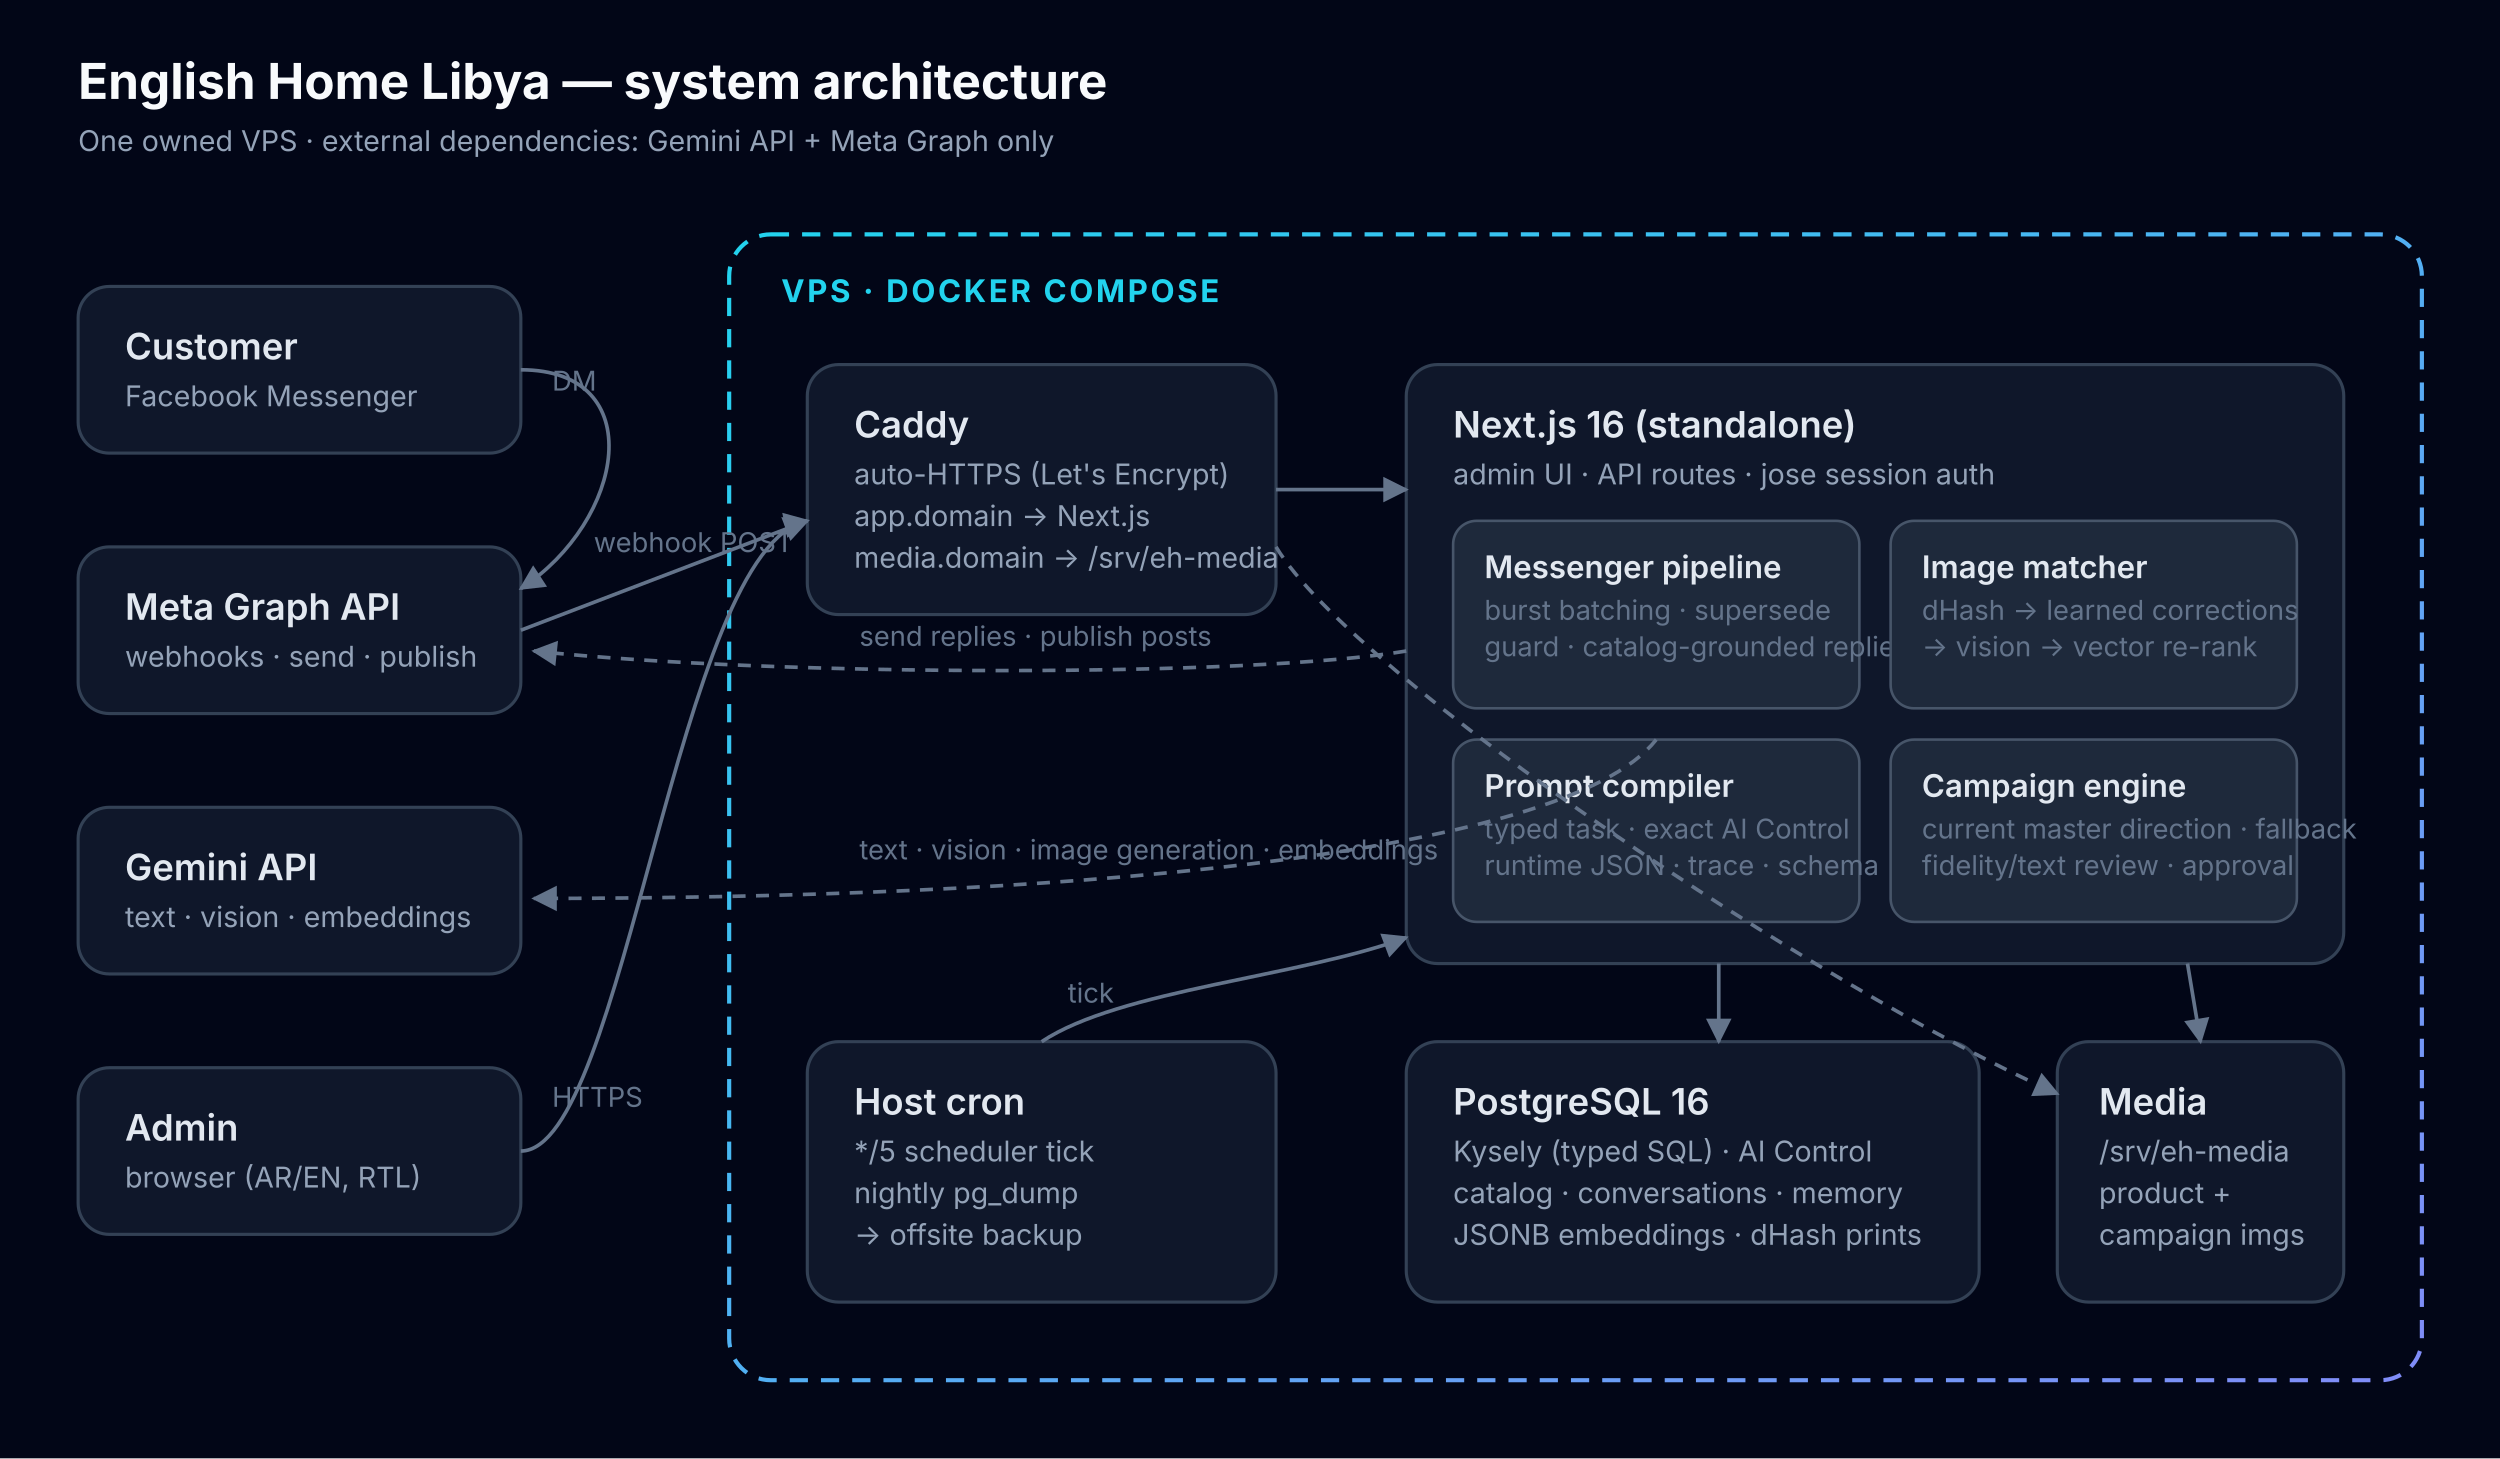
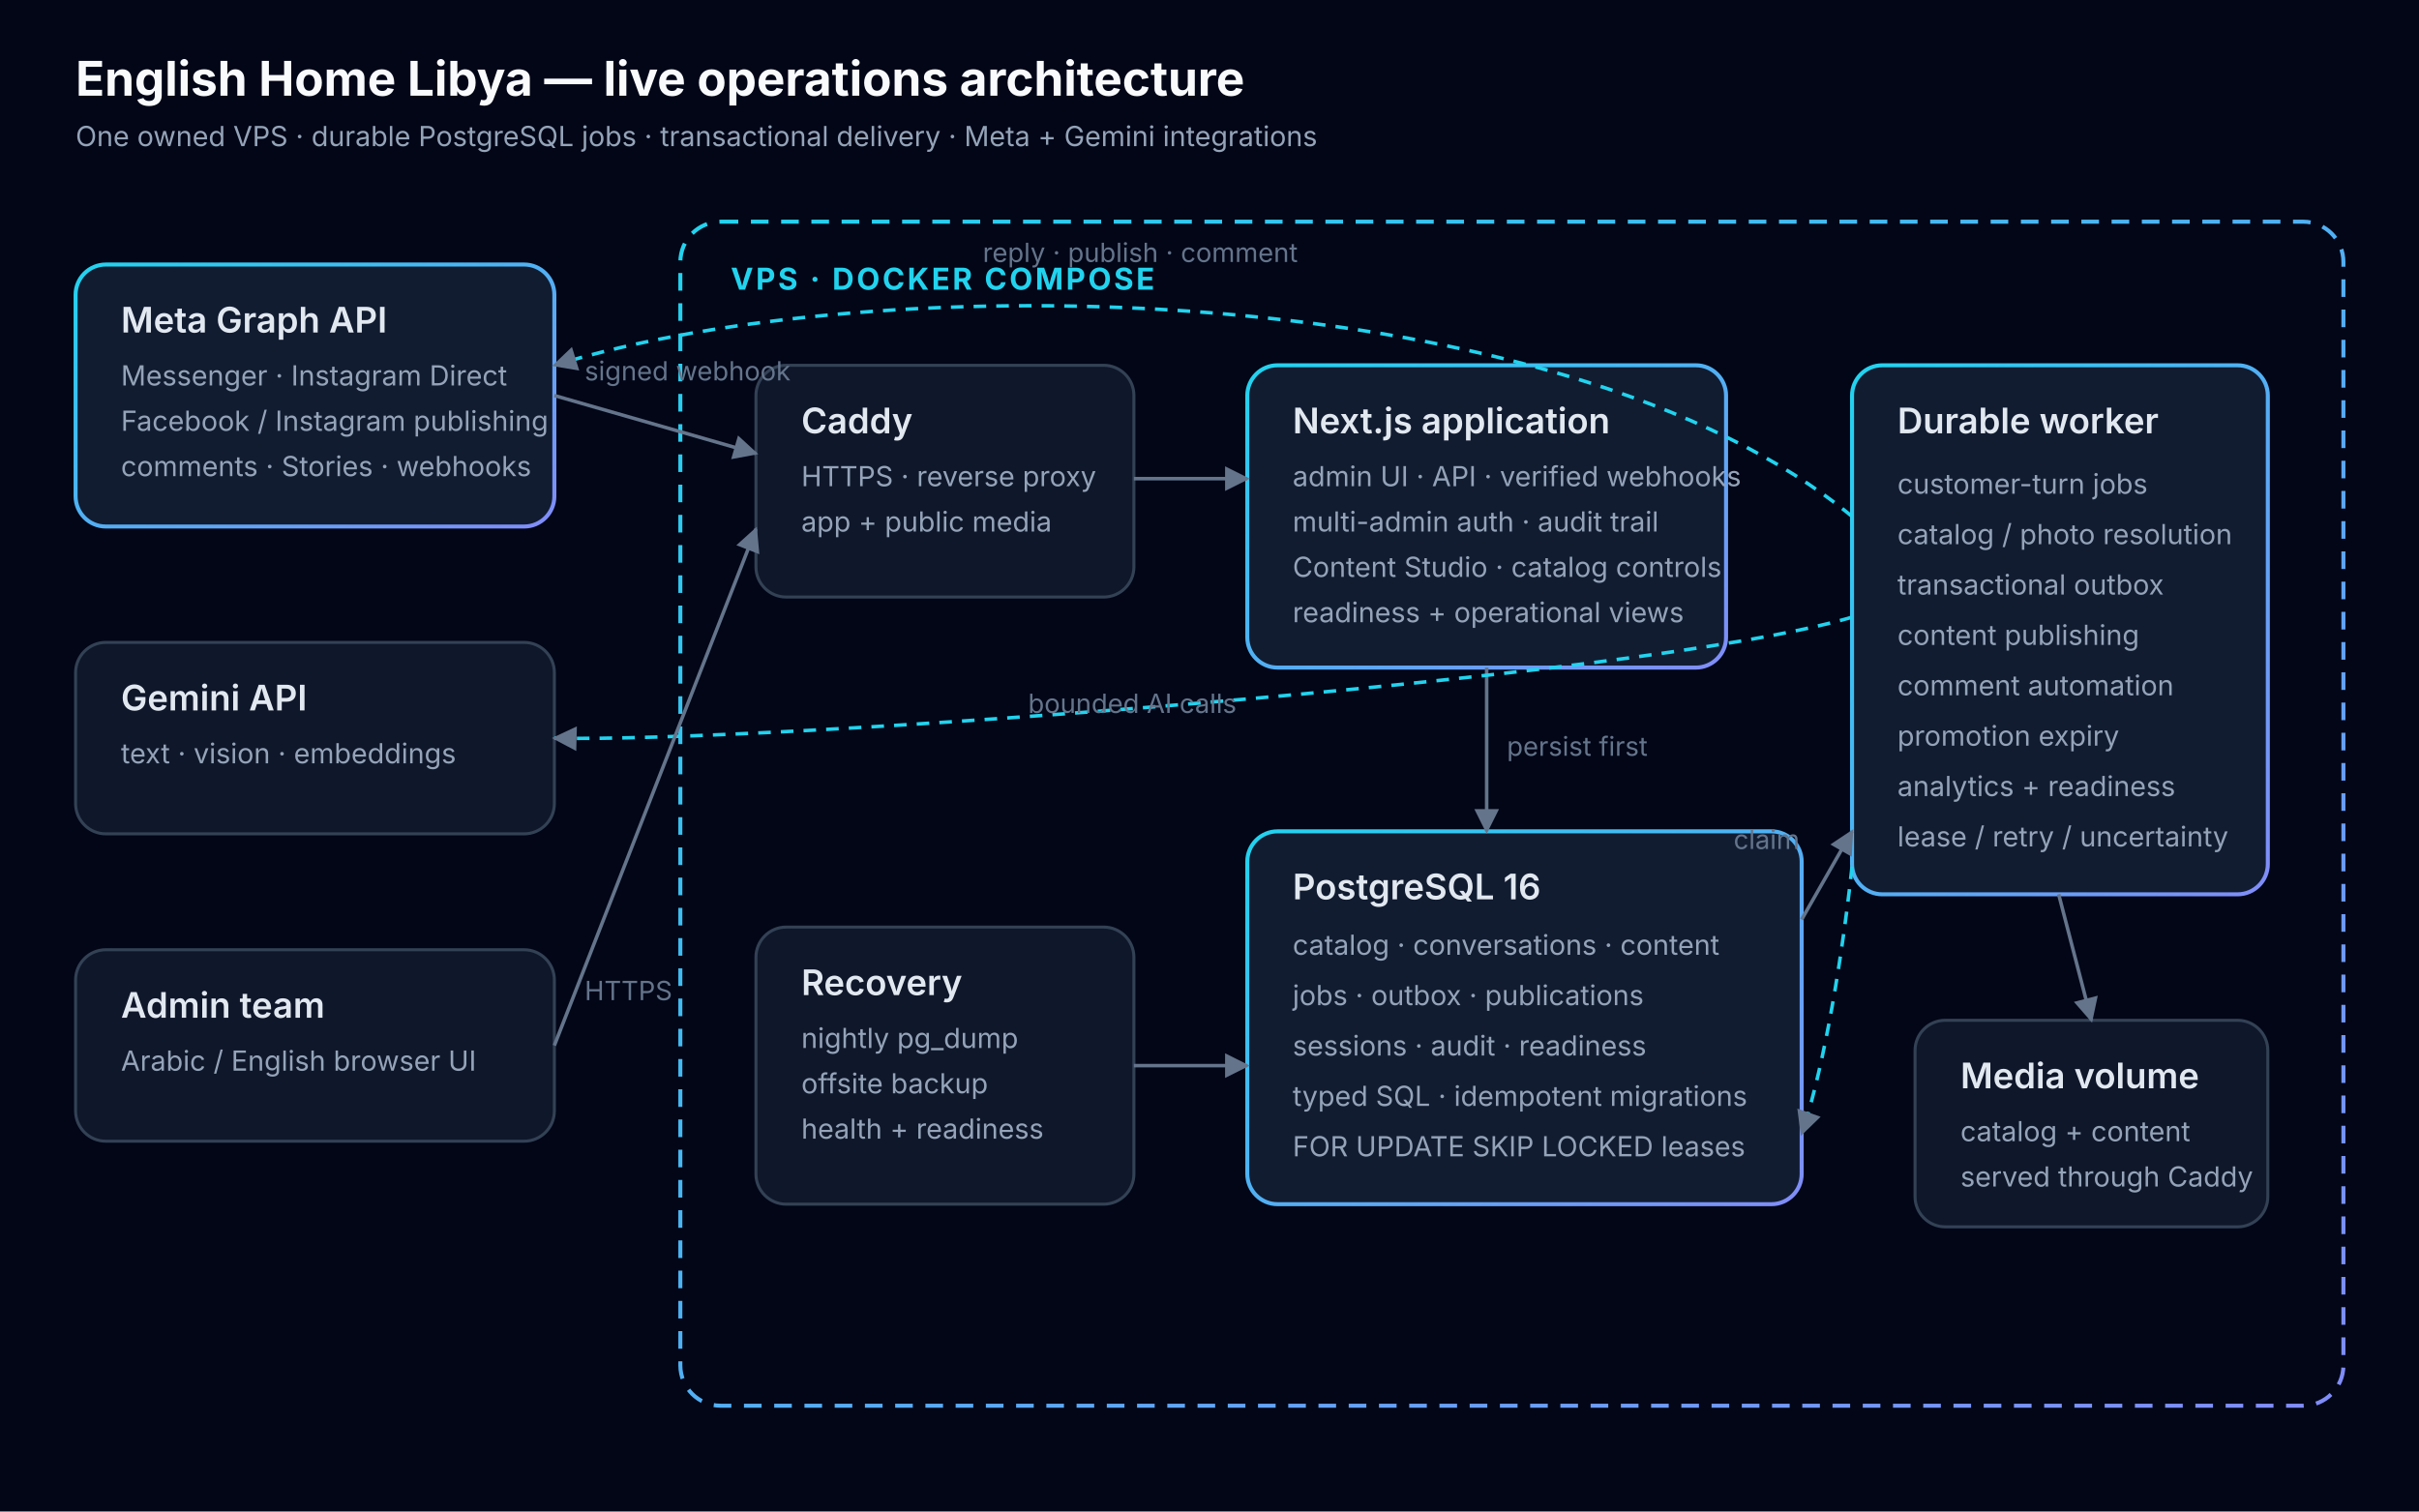
- <svg xmlns="http://www.w3.org/2000/svg" font-family="ui-sans-serif, system-ui, -apple-system, 'Segoe UI', sans-serif" viewBox="0 0 960 560">
+ <svg xmlns="http://www.w3.org/2000/svg" viewBox="0 0 960 600" font-family="ui-sans-serif, system-ui, -apple-system, 'Segoe UI', sans-serif">
  <defs>
-     <linearGradient id="accent" x1="0" x2="1" y1="0" y2="1">
+     <linearGradient id="accent" x1="0" y1="0" x2="1" y2="1">
      <stop offset="0" stop-color="#22d3ee" />
      <stop offset="1" stop-color="#818cf8" />
    </linearGradient>
-     <marker id="arrow" markerHeight="7" markerWidth="7" orient="auto-start-reverse" refX="9" refY="5" viewBox="0 0 10 10">
-       <path fill="#64748b" d="m0 0 10 5-10 5z" />
+     <marker id="arrow" viewBox="0 0 10 10" refX="9" refY="5" markerWidth="7" markerHeight="7" orient="auto-start-reverse">
+       <path d="M0 0 L10 5 L0 10 z" fill="#64748b" />
    </marker>
  </defs>
-   <style>.box{fill:#0f172a;stroke:#334155;stroke-width:1.2;rx:12}.boxlight{fill:#1e293b;stroke:#475569;stroke-width:1}.t{fill:#e2e8f0;font-size:14px;font-weight:600}.s{fill:#94a3b8;font-size:11px}.lbl{fill:#64748b;font-size:10.5px}.edge,.edged{stroke:#64748b;stroke-width:1.4;fill:none;marker-end:url(#arrow)}.edged{stroke-dasharray:5 4}</style>
-   <path fill="#020617" d="M0 0h960v560H0z" />
-   <text x="30" y="38" fill="#f8fafc" font-size="19" font-weight="700">English Home Libya — system architecture</text>
-   <text x="30" y="58" class="s">One owned VPS · external dependencies: Gemini API + Meta Graph only</text>
-   <rect width="170" height="64" x="30" y="110" class="box" rx="12" />
-   <text x="48" y="138" class="t">Customer</text>
-   <text x="48" y="156" class="s">Facebook Messenger</text>
-   <rect width="170" height="64" x="30" y="210" class="box" rx="12" />
-   <text x="48" y="238" class="t">Meta Graph API</text>
-   <text x="48" y="256" class="s">webhooks · send · publish</text>
-   <rect width="170" height="64" x="30" y="310" class="box" rx="12" />
-   <text x="48" y="338" class="t">Gemini API</text>
-   <text x="48" y="356" class="s">text · vision · embeddings</text>
-   <rect width="170" height="64" x="30" y="410" class="box" rx="12" />
-   <text x="48" y="438" class="t">Admin</text>
-   <text x="48" y="456" class="s">browser (AR/EN, RTL)</text>
-   <rect width="650" height="440" x="280" y="90" fill="none" stroke="url(#accent)" stroke-dasharray="7 5" stroke-width="1.6" rx="16" />
-   <text x="300" y="116" fill="#22d3ee" font-size="12" font-weight="700" letter-spacing="1">VPS · DOCKER COMPOSE</text>
-   <rect width="180" height="96" x="310" y="140" class="box" rx="12" />
-   <text x="328" y="168" class="t">Caddy</text>
-   <text x="328" y="186" class="s">auto-HTTPS (Let's Encrypt)</text>
-   <text x="328" y="202" class="s">app.domain → Next.js</text>
-   <text x="328" y="218" class="s">media.domain → /srv/eh-media</text>
-   <rect width="360" height="230" x="540" y="140" class="box" rx="12" />
-   <text x="558" y="168" class="t">Next.js 16 (standalone)</text>
-   <text x="558" y="186" class="s">admin UI · API routes · jose session auth</text>
-   <rect width="156" height="72" x="558" y="200" class="boxlight" rx="9" />
-   <text x="570" y="222" fill="#e2e8f0" font-size="12" font-weight="600">Messenger pipeline</text>
-   <text x="570" y="238" class="lbl">burst batching · supersede</text>
-   <text x="570" y="252" class="lbl">guard · catalog-grounded replies</text>
-   <rect width="156" height="72" x="726" y="200" class="boxlight" rx="9" />
-   <text x="738" y="222" fill="#e2e8f0" font-size="12" font-weight="600">Image matcher</text>
-   <text x="738" y="238" class="lbl">dHash → learned corrections</text>
-   <text x="738" y="252" class="lbl">→ vision → vector re-rank</text>
-   <rect width="156" height="70" x="558" y="284" class="boxlight" rx="9" />
-   <text x="570" y="306" fill="#e2e8f0" font-size="12" font-weight="600">Prompt compiler</text>
-   <text x="570" y="322" class="lbl">typed task · exact AI Control</text>
-   <text x="570" y="336" class="lbl">runtime JSON · trace · schema</text>
-   <rect width="156" height="70" x="726" y="284" class="boxlight" rx="9" />
-   <text x="738" y="306" fill="#e2e8f0" font-size="12" font-weight="600">Campaign engine</text>
-   <text x="738" y="322" class="lbl">current master direction · fallback</text>
-   <text x="738" y="336" class="lbl">fidelity/text review · approval</text>
-   <rect width="220" height="100" x="540" y="400" class="box" rx="12" />
-   <text x="558" y="428" class="t">PostgreSQL 16</text>
-   <text x="558" y="446" class="s">Kysely (typed SQL) · AI Control</text>
-   <text x="558" y="462" class="s">catalog · conversations · memory</text>
-   <text x="558" y="478" class="s">JSONB embeddings · dHash prints</text>
-   <rect width="110" height="100" x="790" y="400" class="box" rx="12" />
-   <text x="806" y="428" class="t">Media</text>
-   <text x="806" y="446" class="s">/srv/eh-media</text>
-   <text x="806" y="462" class="s">product +</text>
-   <text x="806" y="478" class="s">campaign imgs</text>
-   <rect width="180" height="100" x="310" y="400" class="box" rx="12" />
-   <text x="328" y="428" class="t">Host cron</text>
-   <text x="328" y="446" class="s">*/5 scheduler tick</text>
-   <text x="328" y="462" class="s">nightly pg_dump</text>
-   <text x="328" y="478" class="s">→ offsite backup</text>
-   <path d="M200 142c50 0 40 58 0 84" class="edge" />
-   <text x="212" y="150" class="lbl">DM</text>
-   <path d="m200 242 110-42" class="edge" />
-   <text x="228" y="212" class="lbl">webhook POST</text>
-   <path d="M490 188h50" class="edge" />
-   <path d="M540 250c-60 10-240 10-335 0" class="edged" />
-   <text x="330" y="248" class="lbl">send replies · publish posts</text>
-   <path d="M636 284c-36 46-236 61-431 61" class="edged" />
-   <text x="330" y="330" class="lbl">text · vision · image generation · embeddings</text>
-   <path d="M200 442c40 0 60-232 110-242" class="edge" />
-   <text x="212" y="425" class="lbl">HTTPS</text>
-   <path d="M660 370v30" class="edge" />
-   <path d="m840 370 5 30" class="edge" />
-   <path d="M400 400c30-20 100-25 140-40" class="edge" />
-   <text x="410" y="385" class="lbl">tick</text>
-   <path d="M490 210c30 50 210 170 300 210" class="edged" />
+   <style>
+     .box{fill:#0f172a;stroke:#334155;stroke-width:1.2}
+     .hot{fill:#111c31;stroke:url(#accent);stroke-width:1.6}
+     .t{fill:#e2e8f0;font-size:14px;font-weight:600}
+     .s{fill:#94a3b8;font-size:11px}
+     .lbl{fill:#64748b;font-size:10.5px}
+     .edge{stroke:#64748b;stroke-width:1.4;fill:none;marker-end:url(#arrow)}
+     .return{stroke:#22d3ee;stroke-width:1.4;fill:none;marker-end:url(#arrow);stroke-dasharray:5 4}
+   </style>
+   <rect width="960" height="600" fill="#020617" />
+   <text x="30" y="38" fill="#f8fafc" font-size="19" font-weight="700">English Home Libya — live operations architecture</text>
+   <text x="30" y="58" class="s">One owned VPS · durable PostgreSQL jobs · transactional delivery · Meta + Gemini integrations</text>
+   <rect x="30" y="105" width="190" height="104" rx="12" class="hot" />
+   <text x="48" y="132" class="t">Meta Graph API</text>
+   <text x="48" y="153" class="s">Messenger · Instagram Direct</text>
+   <text x="48" y="171" class="s">Facebook / Instagram publishing</text>
+   <text x="48" y="189" class="s">comments · Stories · webhooks</text>
+   <rect x="30" y="255" width="190" height="76" rx="12" class="box" />
+   <text x="48" y="282" class="t">Gemini API</text>
+   <text x="48" y="303" class="s">text · vision · embeddings</text>
+   <rect x="30" y="377" width="190" height="76" rx="12" class="box" />
+   <text x="48" y="404" class="t">Admin team</text>
+   <text x="48" y="425" class="s">Arabic / English browser UI</text>
+   <rect x="270" y="88" width="660" height="470" rx="16" fill="none" stroke="url(#accent)" stroke-width="1.6" stroke-dasharray="7 5" />
+   <text x="290" y="115" fill="#22d3ee" font-size="12" font-weight="700" letter-spacing="1">VPS · DOCKER COMPOSE</text>
+   <rect x="300" y="145" width="150" height="92" rx="12" class="box" />
+   <text x="318" y="172" class="t">Caddy</text>
+   <text x="318" y="193" class="s">HTTPS · reverse proxy</text>
+   <text x="318" y="211" class="s">app + public media</text>
+   <rect x="495" y="145" width="190" height="120" rx="12" class="hot" />
+   <text x="513" y="172" class="t">Next.js application</text>
+   <text x="513" y="193" class="s">admin UI · API · verified webhooks</text>
+   <text x="513" y="211" class="s">multi-admin auth · audit trail</text>
+   <text x="513" y="229" class="s">Content Studio · catalog controls</text>
+   <text x="513" y="247" class="s">readiness + operational views</text>
+   <rect x="735" y="145" width="165" height="210" rx="12" class="hot" />
+   <text x="753" y="172" class="t">Durable worker</text>
+   <text x="753" y="196" class="s">customer-turn jobs</text>
+   <text x="753" y="216" class="s">catalog / photo resolution</text>
+   <text x="753" y="236" class="s">transactional outbox</text>
+   <text x="753" y="256" class="s">content publishing</text>
+   <text x="753" y="276" class="s">comment automation</text>
+   <text x="753" y="296" class="s">promotion expiry</text>
+   <text x="753" y="316" class="s">analytics + readiness</text>
+   <text x="753" y="336" class="s">lease / retry / uncertainty</text>
+   <rect x="495" y="330" width="220" height="148" rx="12" class="hot" />
+   <text x="513" y="357" class="t">PostgreSQL 16</text>
+   <text x="513" y="379" class="s">catalog · conversations · content</text>
+   <text x="513" y="399" class="s">jobs · outbox · publications</text>
+   <text x="513" y="419" class="s">sessions · audit · readiness</text>
+   <text x="513" y="439" class="s">typed SQL · idempotent migrations</text>
+   <text x="513" y="459" class="s">FOR UPDATE SKIP LOCKED leases</text>
+   <rect x="760" y="405" width="140" height="82" rx="12" class="box" />
+   <text x="778" y="432" class="t">Media volume</text>
+   <text x="778" y="453" class="s">catalog + content</text>
+   <text x="778" y="471" class="s">served through Caddy</text>
+   <rect x="300" y="368" width="150" height="110" rx="12" class="box" />
+   <text x="318" y="395" class="t">Recovery</text>
+   <text x="318" y="416" class="s">nightly pg_dump</text>
+   <text x="318" y="434" class="s">offsite backup</text>
+   <text x="318" y="452" class="s">health + readiness</text>
+   <path class="edge" d="M220 157 L300 180" />
+   <text x="232" y="151" class="lbl">signed webhook</text>
+   <path class="return" d="M735 205 C620 110,350 105,220 145" />
+   <text x="390" y="104" class="lbl">reply · publish · comment</text>
+   <path class="edge" d="M450 190 L495 190" />
+   <path class="edge" d="M590 265 L590 330" />
+   <text x="598" y="300" class="lbl">persist first</text>
+   <path class="edge" d="M715 365 L735 330" />
+   <text x="688" y="337" class="lbl">claim</text>
+   <path class="return" d="M735 344 C730 390,722 430,715 450" />
+   <path class="return" d="M735 245 C650 270,300 295,220 293" />
+   <text x="408" y="283" class="lbl">bounded AI calls</text>
+   <path class="edge" d="M220 415 L300 210" />
+   <text x="232" y="397" class="lbl">HTTPS</text>
+   <path class="edge" d="M450 423 L495 423" />
+   <path class="edge" d="M817 355 L830 405" />
</svg>
